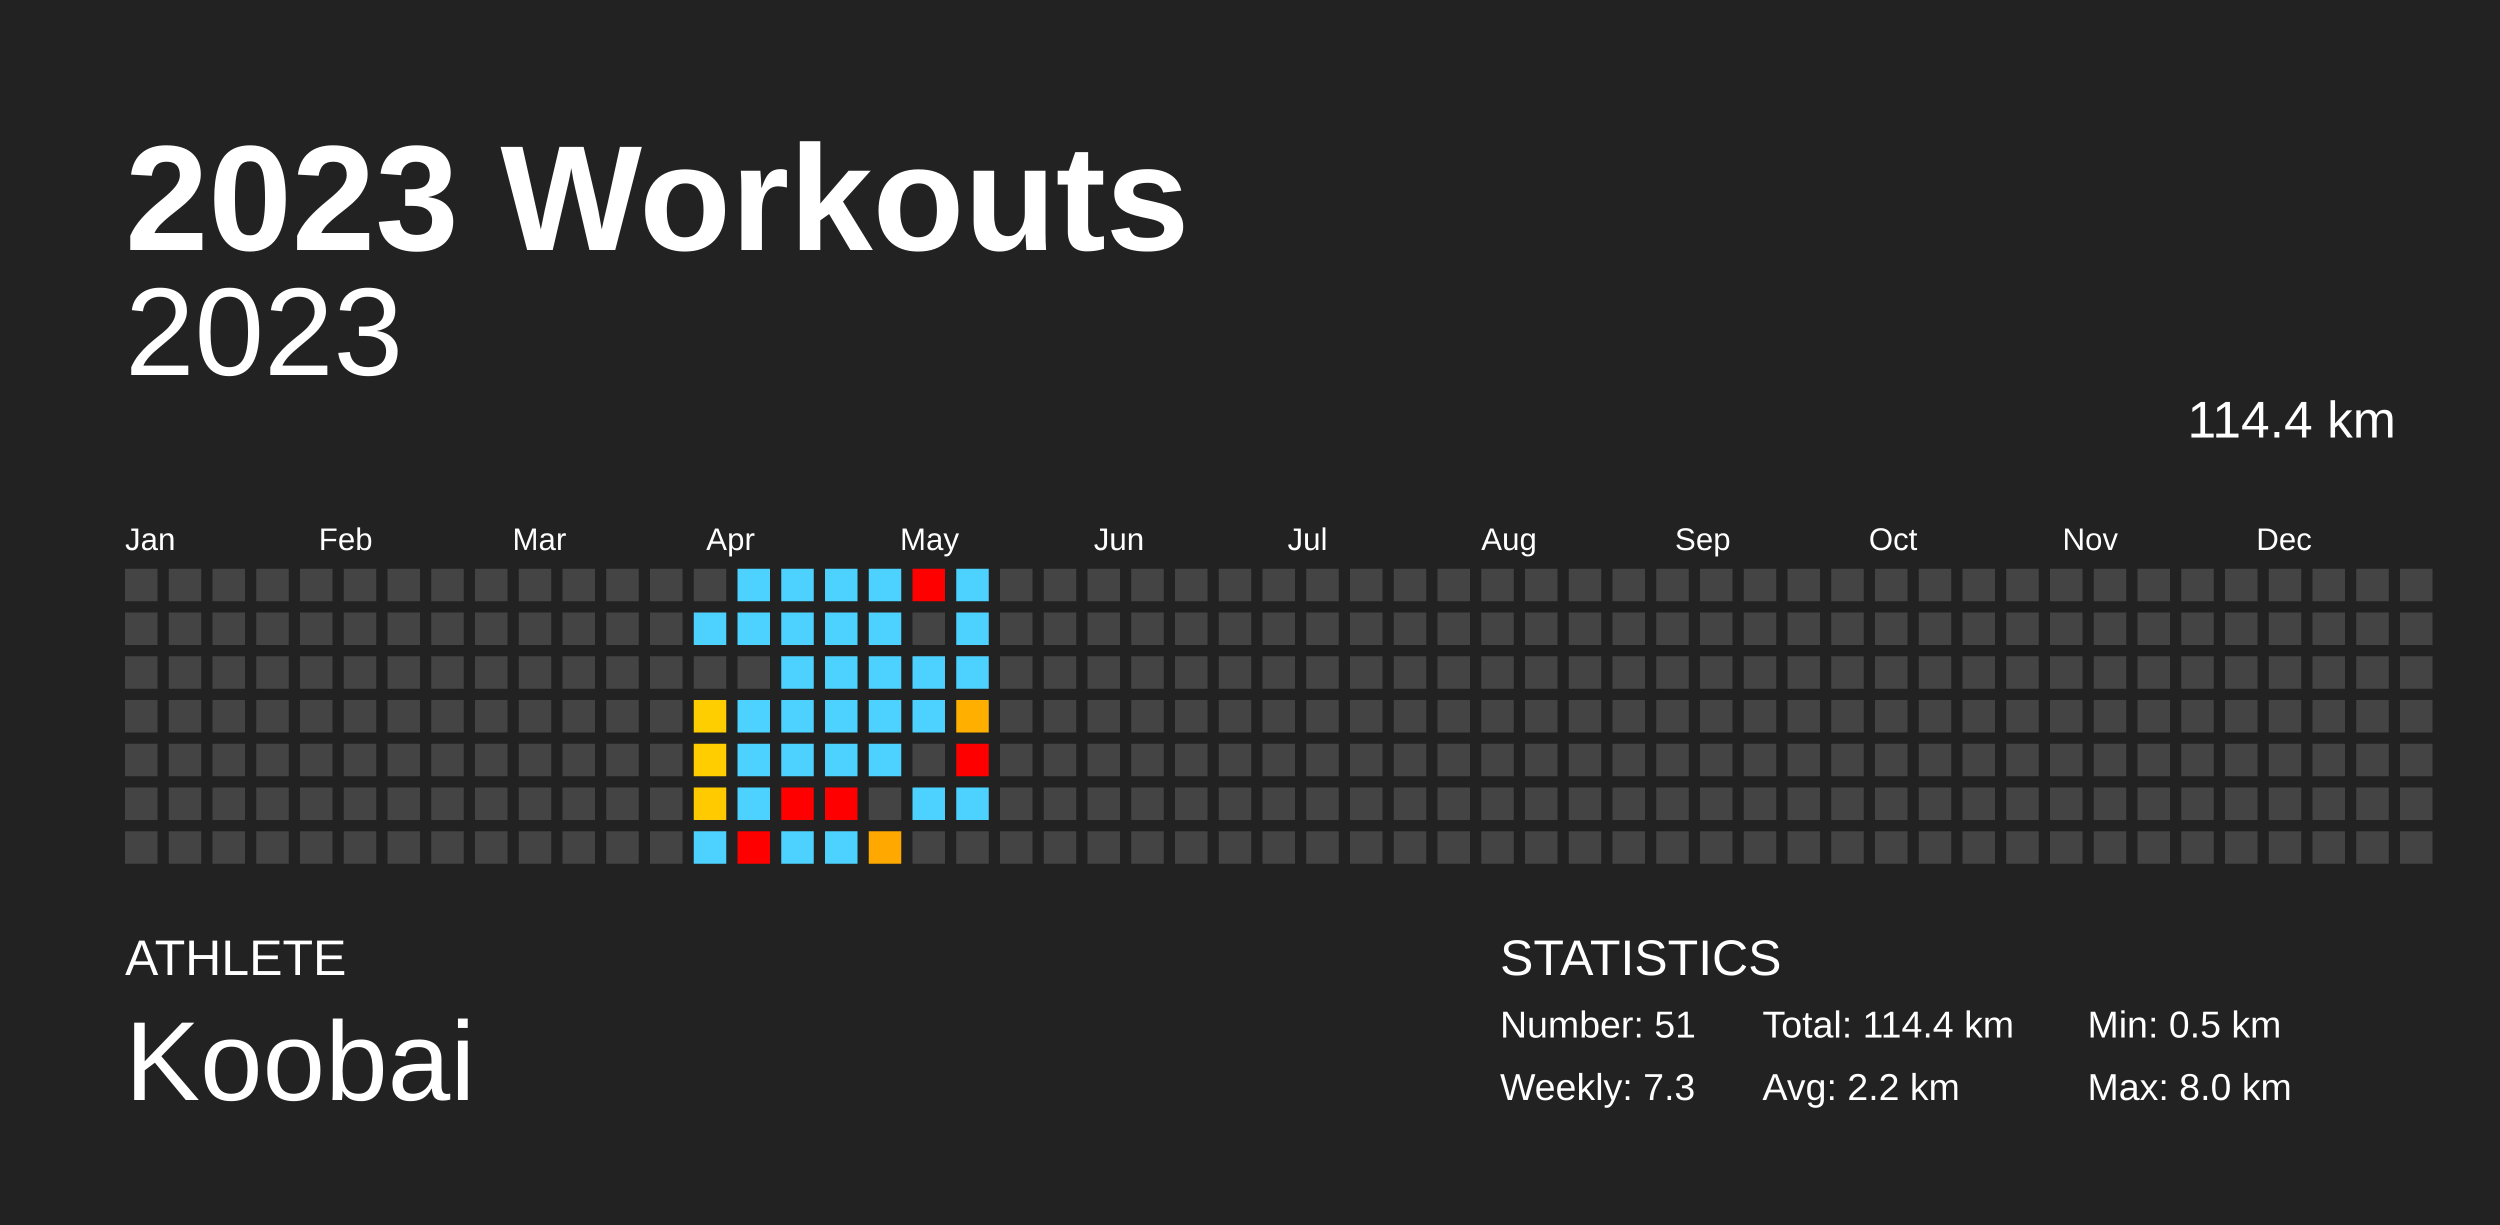
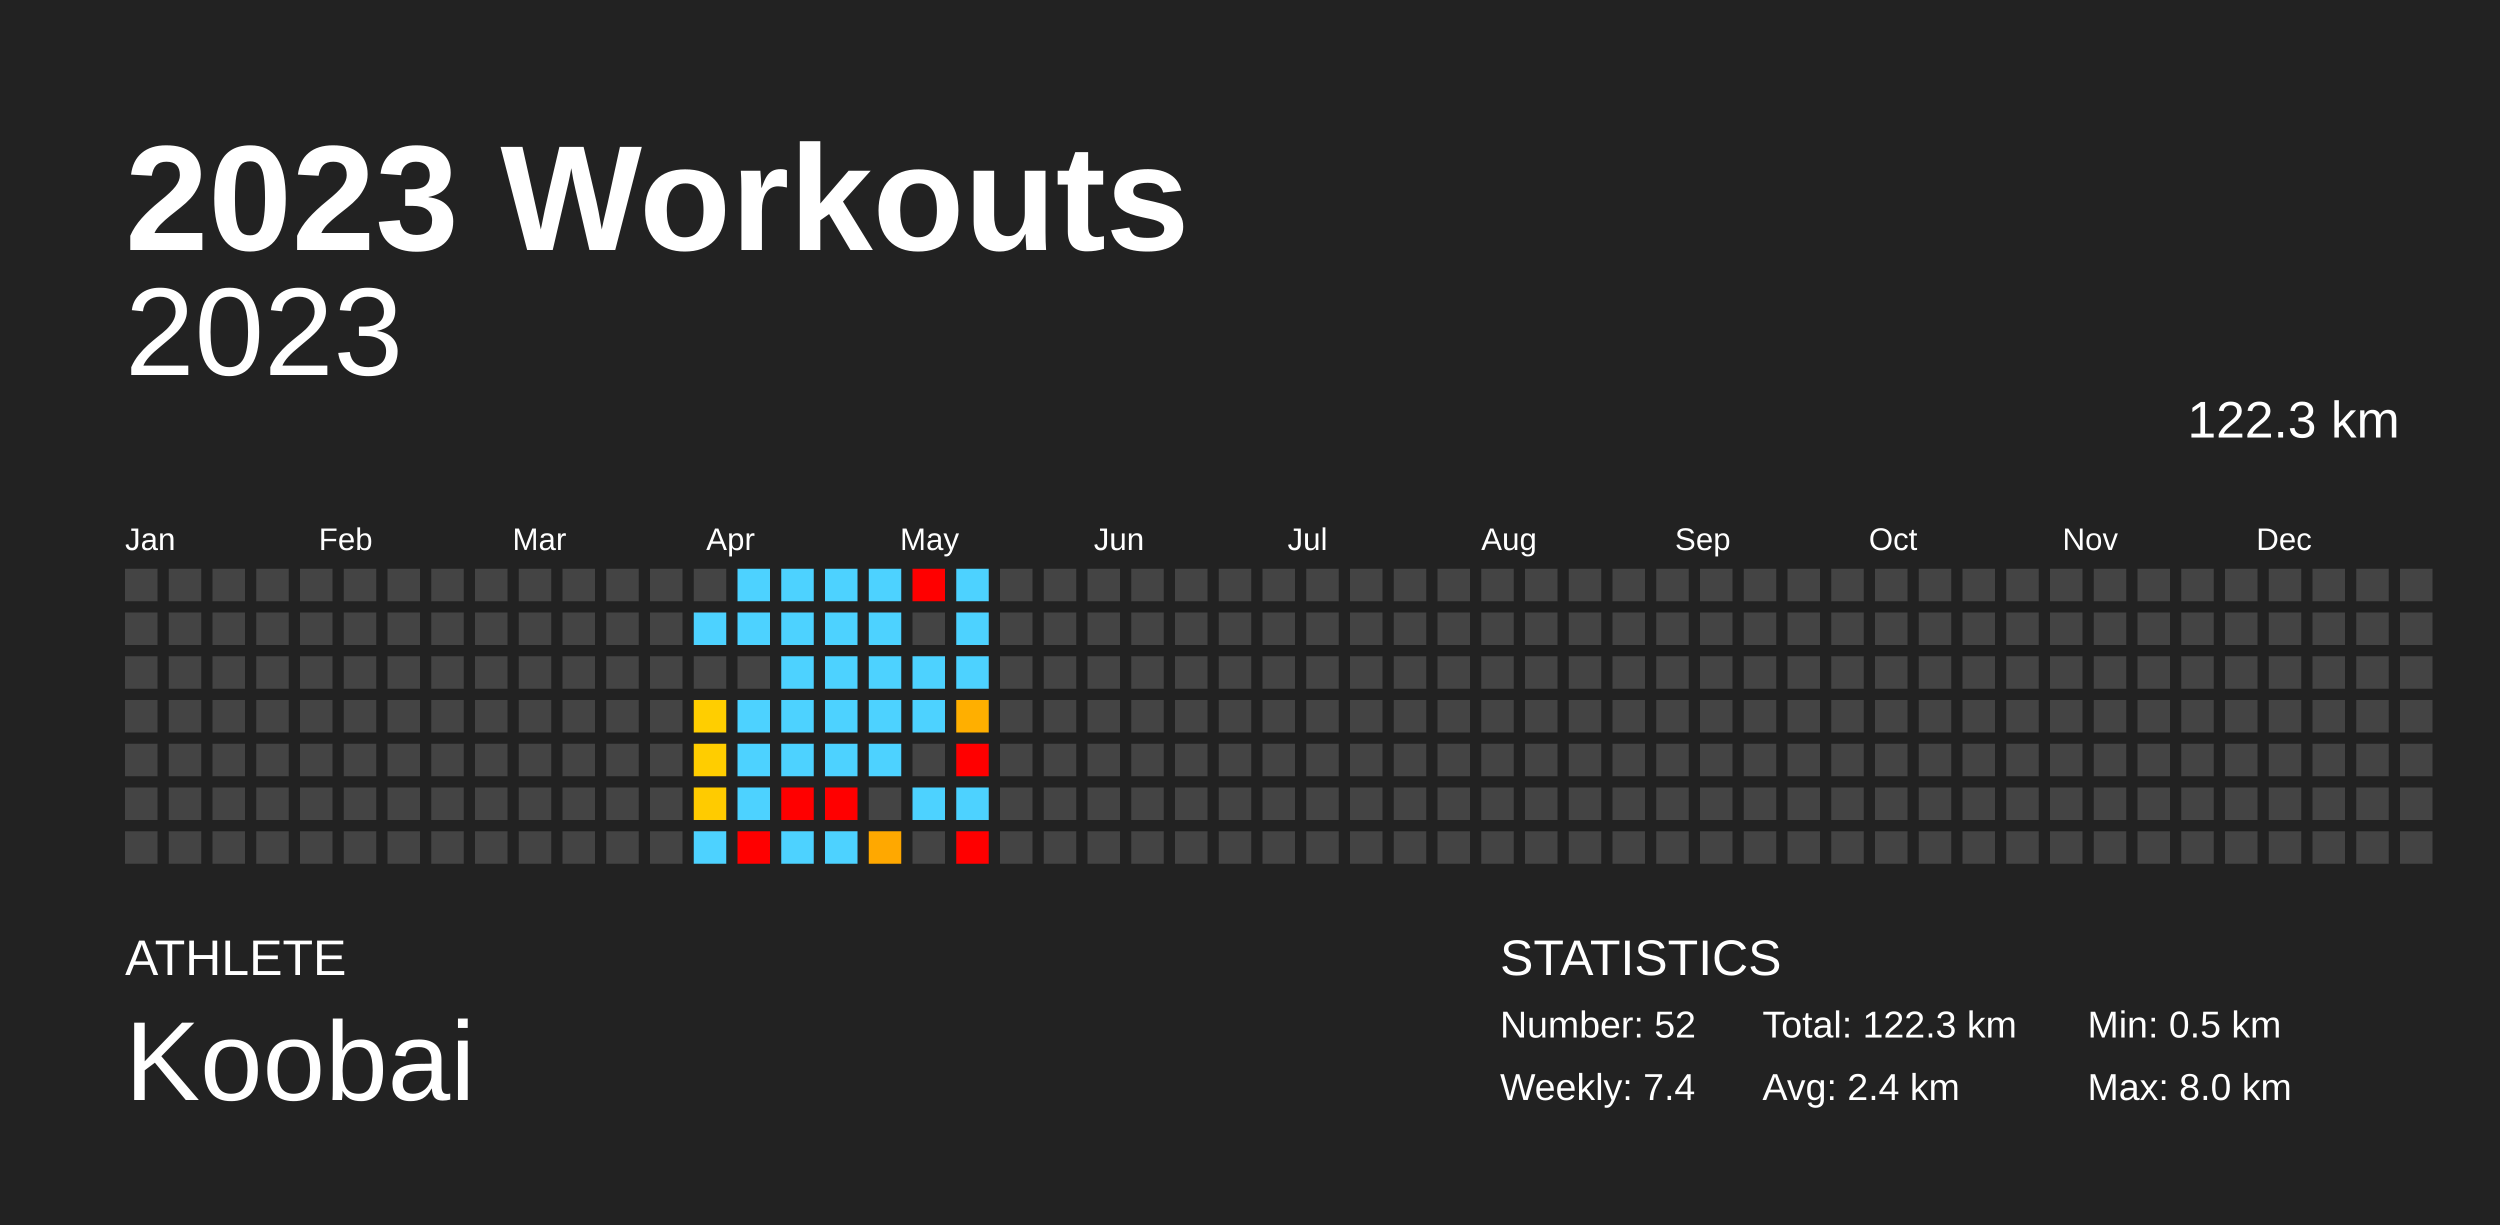
<svg xmlns="http://www.w3.org/2000/svg" baseProfile="full" height="98mm" version="1.1" viewBox="0,0,200,98" width="200mm">
  <defs />
  <rect fill="#222222" height="98" width="200" x="0" y="0" />
  <text fill="#FFFFFF" style="font-size:12px; font-family:Arial; font-weight:bold;" x="10" y="20">2023 Workouts</text>
  <text fill="#FFFFFF" style="font-size:4px; font-family:Arial" x="10" y="78">ATHLETE</text>
  <text fill="#FFFFFF" style="font-size:9px; font-family:Arial" x="10" y="88">Koobai</text>
  <text fill="#FFFFFF" style="font-size:4px; font-family:Arial" x="120" y="78">STATISTICS</text>
-   <text fill="#FFFFFF" style="font-size:3px; font-family:Arial" x="120" y="83">Number: 51</text>
-   <text fill="#FFFFFF" style="font-size:3px; font-family:Arial" x="120" y="88">Weekly: 7.3</text>
-   <text fill="#FFFFFF" style="font-size:3px; font-family:Arial" x="141" y="83">Total: 114.4 km</text>
-   <text fill="#FFFFFF" style="font-size:3px; font-family:Arial" x="141" y="88">Avg: 2.2 km</text>
+   <text fill="#FFFFFF" style="font-size:3px; font-family:Arial" x="120" y="83">Number: 52</text>
+   <text fill="#FFFFFF" style="font-size:3px; font-family:Arial" x="120" y="88">Weekly: 7.4</text>
+   <text fill="#FFFFFF" style="font-size:3px; font-family:Arial" x="141" y="83">Total: 122.3 km</text>
+   <text fill="#FFFFFF" style="font-size:3px; font-family:Arial" x="141" y="88">Avg: 2.4 km</text>
  <text fill="#FFFFFF" style="font-size:3px; font-family:Arial" x="167" y="83">Min: 0.5 km</text>
  <text fill="#FFFFFF" style="font-size:3px; font-family:Arial" x="167" y="88">Max: 8.0 km</text>
  <text alignment-baseline="hanging" fill="#FFFFFF" style="font-size:10.0px; font-family:Arial;" x="10" y="30">2023</text>
-   <text alignment-baseline="hanging" fill="#FFFFFF" style="font-size:4.125px; font-family:Arial;" x="175" y="35">114.4 km</text>
+   <text alignment-baseline="hanging" fill="#FFFFFF" style="font-size:4.125px; font-family:Arial;" x="175" y="35">122.3 km</text>
  <text fill="#FFFFFF" style="font-size:2.5px; font-family:Arial" x="10.0" y="44">Jan</text>
  <text fill="#FFFFFF" style="font-size:2.5px; font-family:Arial" x="25.5" y="44">Feb</text>
  <text fill="#FFFFFF" style="font-size:2.5px; font-family:Arial" x="41.0" y="44">Mar</text>
  <text fill="#FFFFFF" style="font-size:2.5px; font-family:Arial" x="56.5" y="44">Apr</text>
  <text fill="#FFFFFF" style="font-size:2.5px; font-family:Arial" x="72.0" y="44">May</text>
  <text fill="#FFFFFF" style="font-size:2.5px; font-family:Arial" x="87.5" y="44">Jun</text>
  <text fill="#FFFFFF" style="font-size:2.5px; font-family:Arial" x="103.0" y="44">Jul</text>
  <text fill="#FFFFFF" style="font-size:2.5px; font-family:Arial" x="118.5" y="44">Aug</text>
  <text fill="#FFFFFF" style="font-size:2.5px; font-family:Arial" x="134.0" y="44">Sep</text>
  <text fill="#FFFFFF" style="font-size:2.5px; font-family:Arial" x="149.5" y="44">Oct</text>
  <text fill="#FFFFFF" style="font-size:2.5px; font-family:Arial" x="165.0" y="44">Nov</text>
  <text fill="#FFFFFF" style="font-size:2.5px; font-family:Arial" x="180.5" y="44">Dec</text>
  <rect fill="#444444" height="2.6" width="2.6" x="10.0" y="45.5" />
  <rect fill="#444444" height="2.6" width="2.6" x="10.0" y="49.0" />
  <rect fill="#444444" height="2.6" width="2.6" x="10.0" y="52.5" />
  <rect fill="#444444" height="2.6" width="2.6" x="10.0" y="56.0" />
  <rect fill="#444444" height="2.6" width="2.6" x="10.0" y="59.5" />
  <rect fill="#444444" height="2.6" width="2.6" x="10.0" y="63.0" />
  <rect fill="#444444" height="2.6" width="2.6" x="10.0" y="66.5" />
  <rect fill="#444444" height="2.6" width="2.6" x="13.5" y="45.5" />
  <rect fill="#444444" height="2.6" width="2.6" x="13.5" y="49.0" />
  <rect fill="#444444" height="2.6" width="2.6" x="13.5" y="52.5" />
  <rect fill="#444444" height="2.6" width="2.6" x="13.5" y="56.0" />
  <rect fill="#444444" height="2.6" width="2.6" x="13.5" y="59.5" />
  <rect fill="#444444" height="2.6" width="2.6" x="13.5" y="63.0" />
  <rect fill="#444444" height="2.6" width="2.6" x="13.5" y="66.5" />
  <rect fill="#444444" height="2.6" width="2.6" x="17.0" y="45.5" />
  <rect fill="#444444" height="2.6" width="2.6" x="17.0" y="49.0" />
  <rect fill="#444444" height="2.6" width="2.6" x="17.0" y="52.5" />
  <rect fill="#444444" height="2.6" width="2.6" x="17.0" y="56.0" />
  <rect fill="#444444" height="2.6" width="2.6" x="17.0" y="59.5" />
  <rect fill="#444444" height="2.6" width="2.6" x="17.0" y="63.0" />
  <rect fill="#444444" height="2.6" width="2.6" x="17.0" y="66.5" />
  <rect fill="#444444" height="2.6" width="2.6" x="20.5" y="45.5" />
  <rect fill="#444444" height="2.6" width="2.6" x="20.5" y="49.0" />
  <rect fill="#444444" height="2.6" width="2.6" x="20.5" y="52.5" />
  <rect fill="#444444" height="2.6" width="2.6" x="20.5" y="56.0" />
  <rect fill="#444444" height="2.6" width="2.6" x="20.5" y="59.5" />
  <rect fill="#444444" height="2.6" width="2.6" x="20.5" y="63.0" />
  <rect fill="#444444" height="2.6" width="2.6" x="20.5" y="66.5" />
  <rect fill="#444444" height="2.6" width="2.6" x="24.0" y="45.5" />
  <rect fill="#444444" height="2.6" width="2.6" x="24.0" y="49.0" />
  <rect fill="#444444" height="2.6" width="2.6" x="24.0" y="52.5" />
  <rect fill="#444444" height="2.6" width="2.6" x="24.0" y="56.0" />
  <rect fill="#444444" height="2.6" width="2.6" x="24.0" y="59.5" />
  <rect fill="#444444" height="2.6" width="2.6" x="24.0" y="63.0" />
  <rect fill="#444444" height="2.6" width="2.6" x="24.0" y="66.5" />
  <rect fill="#444444" height="2.6" width="2.6" x="27.5" y="45.5" />
  <rect fill="#444444" height="2.6" width="2.6" x="27.5" y="49.0" />
  <rect fill="#444444" height="2.6" width="2.6" x="27.5" y="52.5" />
  <rect fill="#444444" height="2.6" width="2.6" x="27.5" y="56.0" />
  <rect fill="#444444" height="2.6" width="2.6" x="27.5" y="59.5" />
  <rect fill="#444444" height="2.6" width="2.6" x="27.5" y="63.0" />
  <rect fill="#444444" height="2.6" width="2.6" x="27.5" y="66.5" />
  <rect fill="#444444" height="2.6" width="2.6" x="31.0" y="45.5" />
  <rect fill="#444444" height="2.6" width="2.6" x="31.0" y="49.0" />
  <rect fill="#444444" height="2.6" width="2.6" x="31.0" y="52.5" />
  <rect fill="#444444" height="2.6" width="2.6" x="31.0" y="56.0" />
  <rect fill="#444444" height="2.6" width="2.6" x="31.0" y="59.5" />
  <rect fill="#444444" height="2.6" width="2.6" x="31.0" y="63.0" />
  <rect fill="#444444" height="2.6" width="2.6" x="31.0" y="66.5" />
  <rect fill="#444444" height="2.6" width="2.6" x="34.5" y="45.5" />
  <rect fill="#444444" height="2.6" width="2.6" x="34.5" y="49.0" />
  <rect fill="#444444" height="2.6" width="2.6" x="34.5" y="52.5" />
  <rect fill="#444444" height="2.6" width="2.6" x="34.5" y="56.0" />
  <rect fill="#444444" height="2.6" width="2.6" x="34.5" y="59.5" />
  <rect fill="#444444" height="2.6" width="2.6" x="34.5" y="63.0" />
  <rect fill="#444444" height="2.6" width="2.6" x="34.5" y="66.5" />
  <rect fill="#444444" height="2.6" width="2.6" x="38.0" y="45.5" />
  <rect fill="#444444" height="2.6" width="2.6" x="38.0" y="49.0" />
  <rect fill="#444444" height="2.6" width="2.6" x="38.0" y="52.5" />
  <rect fill="#444444" height="2.6" width="2.6" x="38.0" y="56.0" />
  <rect fill="#444444" height="2.6" width="2.6" x="38.0" y="59.5" />
  <rect fill="#444444" height="2.6" width="2.6" x="38.0" y="63.0" />
  <rect fill="#444444" height="2.6" width="2.6" x="38.0" y="66.5" />
  <rect fill="#444444" height="2.6" width="2.6" x="41.5" y="45.5" />
  <rect fill="#444444" height="2.6" width="2.6" x="41.5" y="49.0" />
  <rect fill="#444444" height="2.6" width="2.6" x="41.5" y="52.5" />
  <rect fill="#444444" height="2.6" width="2.6" x="41.5" y="56.0" />
  <rect fill="#444444" height="2.6" width="2.6" x="41.5" y="59.5" />
  <rect fill="#444444" height="2.6" width="2.6" x="41.5" y="63.0" />
  <rect fill="#444444" height="2.6" width="2.6" x="41.5" y="66.5" />
  <rect fill="#444444" height="2.6" width="2.6" x="45.0" y="45.5" />
  <rect fill="#444444" height="2.6" width="2.6" x="45.0" y="49.0" />
  <rect fill="#444444" height="2.6" width="2.6" x="45.0" y="52.5" />
  <rect fill="#444444" height="2.6" width="2.6" x="45.0" y="56.0" />
  <rect fill="#444444" height="2.6" width="2.6" x="45.0" y="59.5" />
  <rect fill="#444444" height="2.6" width="2.6" x="45.0" y="63.0" />
  <rect fill="#444444" height="2.6" width="2.6" x="45.0" y="66.5" />
  <rect fill="#444444" height="2.6" width="2.6" x="48.5" y="45.5" />
  <rect fill="#444444" height="2.6" width="2.6" x="48.5" y="49.0" />
  <rect fill="#444444" height="2.6" width="2.6" x="48.5" y="52.5" />
  <rect fill="#444444" height="2.6" width="2.6" x="48.5" y="56.0" />
  <rect fill="#444444" height="2.6" width="2.6" x="48.5" y="59.5" />
  <rect fill="#444444" height="2.6" width="2.6" x="48.5" y="63.0" />
  <rect fill="#444444" height="2.6" width="2.6" x="48.5" y="66.5" />
  <rect fill="#444444" height="2.6" width="2.6" x="52.0" y="45.5" />
  <rect fill="#444444" height="2.6" width="2.6" x="52.0" y="49.0" />
  <rect fill="#444444" height="2.6" width="2.6" x="52.0" y="52.5" />
  <rect fill="#444444" height="2.6" width="2.6" x="52.0" y="56.0" />
  <rect fill="#444444" height="2.6" width="2.6" x="52.0" y="59.5" />
  <rect fill="#444444" height="2.6" width="2.6" x="52.0" y="63.0" />
  <rect fill="#444444" height="2.6" width="2.6" x="52.0" y="66.5" />
  <rect fill="#444444" height="2.6" width="2.6" x="55.5" y="45.5" />
  <rect fill="#4dd2ff" height="2.6" width="2.6" x="55.5" y="49.0" />
  <rect fill="#444444" height="2.6" width="2.6" x="55.5" y="52.5" />
  <rect fill="#ffce00" height="2.6" width="2.6" x="55.5" y="56.0" />
  <rect fill="#ffcd00" height="2.6" width="2.6" x="55.5" y="59.5" />
  <rect fill="#ffcb00" height="2.6" width="2.6" x="55.5" y="63.0" />
  <rect fill="#4dd2ff" height="2.6" width="2.6" x="55.5" y="66.5" />
  <rect fill="#4dd2ff" height="2.6" width="2.6" x="59.0" y="45.5" />
  <rect fill="#4dd2ff" height="2.6" width="2.6" x="59.0" y="49.0" />
  <rect fill="#444444" height="2.6" width="2.6" x="59.0" y="52.5" />
  <rect fill="#4dd2ff" height="2.6" width="2.6" x="59.0" y="56.0" />
  <rect fill="#4dd2ff" height="2.6" width="2.6" x="59.0" y="59.5" />
  <rect fill="#4dd2ff" height="2.6" width="2.6" x="59.0" y="63.0" />
  <rect fill="red" height="2.6" width="2.6" x="59.0" y="66.5" />
  <rect fill="#4dd2ff" height="2.6" width="2.6" x="62.5" y="45.5" />
  <rect fill="#4dd2ff" height="2.6" width="2.6" x="62.5" y="49.0" />
  <rect fill="#4dd2ff" height="2.6" width="2.6" x="62.5" y="52.5" />
  <rect fill="#4dd2ff" height="2.6" width="2.6" x="62.5" y="56.0" />
  <rect fill="#4dd2ff" height="2.6" width="2.6" x="62.5" y="59.5" />
  <rect fill="red" height="2.6" width="2.6" x="62.5" y="63.0" />
  <rect fill="#4dd2ff" height="2.6" width="2.6" x="62.5" y="66.5" />
  <rect fill="#4dd2ff" height="2.6" width="2.6" x="66.0" y="45.5" />
  <rect fill="#4dd2ff" height="2.6" width="2.6" x="66.0" y="49.0" />
  <rect fill="#4dd2ff" height="2.6" width="2.6" x="66.0" y="52.5" />
  <rect fill="#4dd2ff" height="2.6" width="2.6" x="66.0" y="56.0" />
  <rect fill="#4dd2ff" height="2.6" width="2.6" x="66.0" y="59.5" />
  <rect fill="red" height="2.6" width="2.6" x="66.0" y="63.0" />
  <rect fill="#4dd2ff" height="2.6" width="2.6" x="66.0" y="66.5" />
  <rect fill="#4dd2ff" height="2.6" width="2.6" x="69.5" y="45.5" />
  <rect fill="#4dd2ff" height="2.6" width="2.6" x="69.5" y="49.0" />
  <rect fill="#4dd2ff" height="2.6" width="2.6" x="69.5" y="52.5" />
  <rect fill="#4dd2ff" height="2.6" width="2.6" x="69.5" y="56.0" />
  <rect fill="#4dd2ff" height="2.6" width="2.6" x="69.5" y="59.5" />
  <rect fill="#444444" height="2.6" width="2.6" x="69.5" y="63.0" />
  <rect fill="#ffa800" height="2.6" width="2.6" x="69.5" y="66.5" />
  <rect fill="red" height="2.6" width="2.6" x="73.0" y="45.5" />
  <rect fill="#444444" height="2.6" width="2.6" x="73.0" y="49.0" />
  <rect fill="#4dd2ff" height="2.6" width="2.6" x="73.0" y="52.5" />
  <rect fill="#4dd2ff" height="2.6" width="2.6" x="73.0" y="56.0" />
  <rect fill="#444444" height="2.6" width="2.6" x="73.0" y="59.5" />
  <rect fill="#4dd2ff" height="2.6" width="2.6" x="73.0" y="63.0" />
  <rect fill="#444444" height="2.6" width="2.6" x="73.0" y="66.5" />
  <rect fill="#4dd2ff" height="2.6" width="2.6" x="76.5" y="45.5" />
  <rect fill="#4dd2ff" height="2.6" width="2.6" x="76.5" y="49.0" />
  <rect fill="#4dd2ff" height="2.6" width="2.6" x="76.5" y="52.5" />
  <rect fill="#ffaf00" height="2.6" width="2.6" x="76.5" y="56.0" />
  <rect fill="red" height="2.6" width="2.6" x="76.5" y="59.5" />
  <rect fill="#4dd2ff" height="2.6" width="2.6" x="76.5" y="63.0" />
-   <rect fill="#444444" height="2.6" width="2.6" x="76.5" y="66.5" />
+   <rect fill="red" height="2.6" width="2.6" x="76.5" y="66.5" />
  <rect fill="#444444" height="2.6" width="2.6" x="80.0" y="45.5" />
  <rect fill="#444444" height="2.6" width="2.6" x="80.0" y="49.0" />
  <rect fill="#444444" height="2.6" width="2.6" x="80.0" y="52.5" />
  <rect fill="#444444" height="2.6" width="2.6" x="80.0" y="56.0" />
  <rect fill="#444444" height="2.6" width="2.6" x="80.0" y="59.5" />
  <rect fill="#444444" height="2.6" width="2.6" x="80.0" y="63.0" />
  <rect fill="#444444" height="2.6" width="2.6" x="80.0" y="66.5" />
  <rect fill="#444444" height="2.6" width="2.6" x="83.5" y="45.5" />
  <rect fill="#444444" height="2.6" width="2.6" x="83.5" y="49.0" />
  <rect fill="#444444" height="2.6" width="2.6" x="83.5" y="52.5" />
  <rect fill="#444444" height="2.6" width="2.6" x="83.5" y="56.0" />
  <rect fill="#444444" height="2.6" width="2.6" x="83.5" y="59.5" />
  <rect fill="#444444" height="2.6" width="2.6" x="83.5" y="63.0" />
  <rect fill="#444444" height="2.6" width="2.6" x="83.5" y="66.5" />
  <rect fill="#444444" height="2.6" width="2.6" x="87.0" y="45.5" />
  <rect fill="#444444" height="2.6" width="2.6" x="87.0" y="49.0" />
  <rect fill="#444444" height="2.6" width="2.6" x="87.0" y="52.5" />
  <rect fill="#444444" height="2.6" width="2.6" x="87.0" y="56.0" />
  <rect fill="#444444" height="2.6" width="2.6" x="87.0" y="59.5" />
  <rect fill="#444444" height="2.6" width="2.6" x="87.0" y="63.0" />
  <rect fill="#444444" height="2.6" width="2.6" x="87.0" y="66.5" />
  <rect fill="#444444" height="2.6" width="2.6" x="90.5" y="45.5" />
  <rect fill="#444444" height="2.6" width="2.6" x="90.5" y="49.0" />
  <rect fill="#444444" height="2.6" width="2.6" x="90.5" y="52.5" />
  <rect fill="#444444" height="2.6" width="2.6" x="90.5" y="56.0" />
  <rect fill="#444444" height="2.6" width="2.6" x="90.5" y="59.5" />
  <rect fill="#444444" height="2.6" width="2.6" x="90.5" y="63.0" />
  <rect fill="#444444" height="2.6" width="2.6" x="90.5" y="66.5" />
  <rect fill="#444444" height="2.6" width="2.6" x="94.0" y="45.5" />
  <rect fill="#444444" height="2.6" width="2.6" x="94.0" y="49.0" />
  <rect fill="#444444" height="2.6" width="2.6" x="94.0" y="52.5" />
  <rect fill="#444444" height="2.6" width="2.6" x="94.0" y="56.0" />
  <rect fill="#444444" height="2.6" width="2.6" x="94.0" y="59.5" />
  <rect fill="#444444" height="2.6" width="2.6" x="94.0" y="63.0" />
  <rect fill="#444444" height="2.6" width="2.6" x="94.0" y="66.5" />
  <rect fill="#444444" height="2.6" width="2.6" x="97.5" y="45.5" />
  <rect fill="#444444" height="2.6" width="2.6" x="97.5" y="49.0" />
  <rect fill="#444444" height="2.6" width="2.6" x="97.5" y="52.5" />
  <rect fill="#444444" height="2.6" width="2.6" x="97.5" y="56.0" />
  <rect fill="#444444" height="2.6" width="2.6" x="97.5" y="59.5" />
  <rect fill="#444444" height="2.6" width="2.6" x="97.5" y="63.0" />
  <rect fill="#444444" height="2.6" width="2.6" x="97.5" y="66.5" />
  <rect fill="#444444" height="2.6" width="2.6" x="101.0" y="45.5" />
  <rect fill="#444444" height="2.6" width="2.6" x="101.0" y="49.0" />
  <rect fill="#444444" height="2.6" width="2.6" x="101.0" y="52.5" />
  <rect fill="#444444" height="2.6" width="2.6" x="101.0" y="56.0" />
  <rect fill="#444444" height="2.6" width="2.6" x="101.0" y="59.5" />
  <rect fill="#444444" height="2.6" width="2.6" x="101.0" y="63.0" />
  <rect fill="#444444" height="2.6" width="2.6" x="101.0" y="66.5" />
  <rect fill="#444444" height="2.6" width="2.6" x="104.5" y="45.5" />
  <rect fill="#444444" height="2.6" width="2.6" x="104.5" y="49.0" />
  <rect fill="#444444" height="2.6" width="2.6" x="104.5" y="52.5" />
  <rect fill="#444444" height="2.6" width="2.6" x="104.5" y="56.0" />
  <rect fill="#444444" height="2.6" width="2.6" x="104.5" y="59.5" />
  <rect fill="#444444" height="2.6" width="2.6" x="104.5" y="63.0" />
  <rect fill="#444444" height="2.6" width="2.6" x="104.5" y="66.5" />
  <rect fill="#444444" height="2.6" width="2.6" x="108.0" y="45.5" />
  <rect fill="#444444" height="2.6" width="2.6" x="108.0" y="49.0" />
  <rect fill="#444444" height="2.6" width="2.6" x="108.0" y="52.5" />
  <rect fill="#444444" height="2.6" width="2.6" x="108.0" y="56.0" />
  <rect fill="#444444" height="2.6" width="2.6" x="108.0" y="59.5" />
  <rect fill="#444444" height="2.6" width="2.6" x="108.0" y="63.0" />
  <rect fill="#444444" height="2.6" width="2.6" x="108.0" y="66.5" />
  <rect fill="#444444" height="2.6" width="2.6" x="111.5" y="45.5" />
  <rect fill="#444444" height="2.6" width="2.6" x="111.5" y="49.0" />
  <rect fill="#444444" height="2.6" width="2.6" x="111.5" y="52.5" />
  <rect fill="#444444" height="2.6" width="2.6" x="111.5" y="56.0" />
  <rect fill="#444444" height="2.6" width="2.6" x="111.5" y="59.5" />
  <rect fill="#444444" height="2.6" width="2.6" x="111.5" y="63.0" />
  <rect fill="#444444" height="2.6" width="2.6" x="111.5" y="66.5" />
  <rect fill="#444444" height="2.6" width="2.6" x="115.0" y="45.5" />
  <rect fill="#444444" height="2.6" width="2.6" x="115.0" y="49.0" />
  <rect fill="#444444" height="2.6" width="2.6" x="115.0" y="52.5" />
  <rect fill="#444444" height="2.6" width="2.6" x="115.0" y="56.0" />
  <rect fill="#444444" height="2.6" width="2.6" x="115.0" y="59.5" />
  <rect fill="#444444" height="2.6" width="2.6" x="115.0" y="63.0" />
  <rect fill="#444444" height="2.6" width="2.6" x="115.0" y="66.5" />
  <rect fill="#444444" height="2.6" width="2.6" x="118.5" y="45.5" />
  <rect fill="#444444" height="2.6" width="2.6" x="118.5" y="49.0" />
  <rect fill="#444444" height="2.6" width="2.6" x="118.5" y="52.5" />
  <rect fill="#444444" height="2.6" width="2.6" x="118.5" y="56.0" />
  <rect fill="#444444" height="2.6" width="2.6" x="118.5" y="59.5" />
  <rect fill="#444444" height="2.6" width="2.6" x="118.5" y="63.0" />
  <rect fill="#444444" height="2.6" width="2.6" x="118.5" y="66.5" />
  <rect fill="#444444" height="2.6" width="2.6" x="122.0" y="45.5" />
  <rect fill="#444444" height="2.6" width="2.6" x="122.0" y="49.0" />
  <rect fill="#444444" height="2.6" width="2.6" x="122.0" y="52.5" />
  <rect fill="#444444" height="2.6" width="2.6" x="122.0" y="56.0" />
  <rect fill="#444444" height="2.6" width="2.6" x="122.0" y="59.5" />
  <rect fill="#444444" height="2.6" width="2.6" x="122.0" y="63.0" />
  <rect fill="#444444" height="2.6" width="2.6" x="122.0" y="66.5" />
  <rect fill="#444444" height="2.6" width="2.6" x="125.5" y="45.5" />
  <rect fill="#444444" height="2.6" width="2.6" x="125.5" y="49.0" />
  <rect fill="#444444" height="2.6" width="2.6" x="125.5" y="52.5" />
  <rect fill="#444444" height="2.6" width="2.6" x="125.5" y="56.0" />
  <rect fill="#444444" height="2.6" width="2.6" x="125.5" y="59.5" />
  <rect fill="#444444" height="2.6" width="2.6" x="125.5" y="63.0" />
  <rect fill="#444444" height="2.6" width="2.6" x="125.5" y="66.5" />
  <rect fill="#444444" height="2.6" width="2.6" x="129.0" y="45.5" />
  <rect fill="#444444" height="2.6" width="2.6" x="129.0" y="49.0" />
  <rect fill="#444444" height="2.6" width="2.6" x="129.0" y="52.5" />
  <rect fill="#444444" height="2.6" width="2.6" x="129.0" y="56.0" />
  <rect fill="#444444" height="2.6" width="2.6" x="129.0" y="59.5" />
  <rect fill="#444444" height="2.6" width="2.6" x="129.0" y="63.0" />
  <rect fill="#444444" height="2.6" width="2.6" x="129.0" y="66.5" />
  <rect fill="#444444" height="2.6" width="2.6" x="132.5" y="45.5" />
  <rect fill="#444444" height="2.6" width="2.6" x="132.5" y="49.0" />
  <rect fill="#444444" height="2.6" width="2.6" x="132.5" y="52.5" />
  <rect fill="#444444" height="2.6" width="2.6" x="132.5" y="56.0" />
  <rect fill="#444444" height="2.6" width="2.6" x="132.5" y="59.5" />
  <rect fill="#444444" height="2.6" width="2.6" x="132.5" y="63.0" />
  <rect fill="#444444" height="2.6" width="2.6" x="132.5" y="66.5" />
  <rect fill="#444444" height="2.6" width="2.6" x="136.0" y="45.5" />
  <rect fill="#444444" height="2.6" width="2.6" x="136.0" y="49.0" />
  <rect fill="#444444" height="2.6" width="2.6" x="136.0" y="52.5" />
  <rect fill="#444444" height="2.6" width="2.6" x="136.0" y="56.0" />
  <rect fill="#444444" height="2.6" width="2.6" x="136.0" y="59.5" />
  <rect fill="#444444" height="2.6" width="2.6" x="136.0" y="63.0" />
  <rect fill="#444444" height="2.6" width="2.6" x="136.0" y="66.5" />
  <rect fill="#444444" height="2.6" width="2.6" x="139.5" y="45.5" />
  <rect fill="#444444" height="2.6" width="2.6" x="139.5" y="49.0" />
  <rect fill="#444444" height="2.6" width="2.6" x="139.5" y="52.5" />
  <rect fill="#444444" height="2.6" width="2.6" x="139.5" y="56.0" />
  <rect fill="#444444" height="2.6" width="2.6" x="139.5" y="59.5" />
  <rect fill="#444444" height="2.6" width="2.6" x="139.5" y="63.0" />
  <rect fill="#444444" height="2.6" width="2.6" x="139.5" y="66.5" />
  <rect fill="#444444" height="2.6" width="2.6" x="143.0" y="45.5" />
  <rect fill="#444444" height="2.6" width="2.6" x="143.0" y="49.0" />
  <rect fill="#444444" height="2.6" width="2.6" x="143.0" y="52.5" />
  <rect fill="#444444" height="2.6" width="2.6" x="143.0" y="56.0" />
  <rect fill="#444444" height="2.6" width="2.6" x="143.0" y="59.5" />
  <rect fill="#444444" height="2.6" width="2.6" x="143.0" y="63.0" />
  <rect fill="#444444" height="2.6" width="2.6" x="143.0" y="66.5" />
  <rect fill="#444444" height="2.6" width="2.6" x="146.5" y="45.5" />
  <rect fill="#444444" height="2.6" width="2.6" x="146.5" y="49.0" />
  <rect fill="#444444" height="2.6" width="2.6" x="146.5" y="52.5" />
  <rect fill="#444444" height="2.6" width="2.6" x="146.5" y="56.0" />
  <rect fill="#444444" height="2.6" width="2.6" x="146.5" y="59.5" />
  <rect fill="#444444" height="2.6" width="2.6" x="146.5" y="63.0" />
  <rect fill="#444444" height="2.6" width="2.6" x="146.5" y="66.5" />
  <rect fill="#444444" height="2.6" width="2.6" x="150.0" y="45.5" />
  <rect fill="#444444" height="2.6" width="2.6" x="150.0" y="49.0" />
  <rect fill="#444444" height="2.6" width="2.6" x="150.0" y="52.5" />
  <rect fill="#444444" height="2.6" width="2.6" x="150.0" y="56.0" />
  <rect fill="#444444" height="2.6" width="2.6" x="150.0" y="59.5" />
  <rect fill="#444444" height="2.6" width="2.6" x="150.0" y="63.0" />
  <rect fill="#444444" height="2.6" width="2.6" x="150.0" y="66.5" />
  <rect fill="#444444" height="2.6" width="2.6" x="153.5" y="45.5" />
  <rect fill="#444444" height="2.6" width="2.6" x="153.5" y="49.0" />
  <rect fill="#444444" height="2.6" width="2.6" x="153.5" y="52.5" />
  <rect fill="#444444" height="2.6" width="2.6" x="153.5" y="56.0" />
  <rect fill="#444444" height="2.6" width="2.6" x="153.5" y="59.5" />
  <rect fill="#444444" height="2.6" width="2.6" x="153.5" y="63.0" />
  <rect fill="#444444" height="2.6" width="2.6" x="153.5" y="66.5" />
  <rect fill="#444444" height="2.6" width="2.6" x="157.0" y="45.5" />
  <rect fill="#444444" height="2.6" width="2.6" x="157.0" y="49.0" />
  <rect fill="#444444" height="2.6" width="2.6" x="157.0" y="52.5" />
  <rect fill="#444444" height="2.6" width="2.6" x="157.0" y="56.0" />
  <rect fill="#444444" height="2.6" width="2.6" x="157.0" y="59.5" />
  <rect fill="#444444" height="2.6" width="2.6" x="157.0" y="63.0" />
  <rect fill="#444444" height="2.6" width="2.6" x="157.0" y="66.5" />
  <rect fill="#444444" height="2.6" width="2.6" x="160.5" y="45.5" />
  <rect fill="#444444" height="2.6" width="2.6" x="160.5" y="49.0" />
  <rect fill="#444444" height="2.6" width="2.6" x="160.5" y="52.5" />
  <rect fill="#444444" height="2.6" width="2.6" x="160.5" y="56.0" />
  <rect fill="#444444" height="2.6" width="2.6" x="160.5" y="59.5" />
  <rect fill="#444444" height="2.6" width="2.6" x="160.5" y="63.0" />
  <rect fill="#444444" height="2.6" width="2.6" x="160.5" y="66.5" />
  <rect fill="#444444" height="2.6" width="2.6" x="164.0" y="45.5" />
  <rect fill="#444444" height="2.6" width="2.6" x="164.0" y="49.0" />
  <rect fill="#444444" height="2.6" width="2.6" x="164.0" y="52.5" />
  <rect fill="#444444" height="2.6" width="2.6" x="164.0" y="56.0" />
  <rect fill="#444444" height="2.6" width="2.6" x="164.0" y="59.5" />
  <rect fill="#444444" height="2.6" width="2.6" x="164.0" y="63.0" />
  <rect fill="#444444" height="2.6" width="2.6" x="164.0" y="66.5" />
  <rect fill="#444444" height="2.6" width="2.6" x="167.5" y="45.5" />
  <rect fill="#444444" height="2.6" width="2.6" x="167.5" y="49.0" />
  <rect fill="#444444" height="2.6" width="2.6" x="167.5" y="52.5" />
  <rect fill="#444444" height="2.6" width="2.6" x="167.5" y="56.0" />
  <rect fill="#444444" height="2.6" width="2.6" x="167.5" y="59.5" />
  <rect fill="#444444" height="2.6" width="2.6" x="167.5" y="63.0" />
  <rect fill="#444444" height="2.6" width="2.6" x="167.5" y="66.5" />
  <rect fill="#444444" height="2.6" width="2.6" x="171.0" y="45.5" />
  <rect fill="#444444" height="2.6" width="2.6" x="171.0" y="49.0" />
  <rect fill="#444444" height="2.6" width="2.6" x="171.0" y="52.5" />
  <rect fill="#444444" height="2.6" width="2.6" x="171.0" y="56.0" />
  <rect fill="#444444" height="2.6" width="2.6" x="171.0" y="59.5" />
  <rect fill="#444444" height="2.6" width="2.6" x="171.0" y="63.0" />
  <rect fill="#444444" height="2.6" width="2.6" x="171.0" y="66.5" />
  <rect fill="#444444" height="2.6" width="2.6" x="174.5" y="45.5" />
  <rect fill="#444444" height="2.6" width="2.6" x="174.5" y="49.0" />
  <rect fill="#444444" height="2.6" width="2.6" x="174.5" y="52.5" />
  <rect fill="#444444" height="2.6" width="2.6" x="174.5" y="56.0" />
  <rect fill="#444444" height="2.6" width="2.6" x="174.5" y="59.5" />
  <rect fill="#444444" height="2.6" width="2.6" x="174.5" y="63.0" />
  <rect fill="#444444" height="2.6" width="2.6" x="174.5" y="66.5" />
  <rect fill="#444444" height="2.6" width="2.6" x="178.0" y="45.5" />
  <rect fill="#444444" height="2.6" width="2.6" x="178.0" y="49.0" />
  <rect fill="#444444" height="2.6" width="2.6" x="178.0" y="52.5" />
  <rect fill="#444444" height="2.6" width="2.6" x="178.0" y="56.0" />
  <rect fill="#444444" height="2.6" width="2.6" x="178.0" y="59.5" />
  <rect fill="#444444" height="2.6" width="2.6" x="178.0" y="63.0" />
  <rect fill="#444444" height="2.6" width="2.6" x="178.0" y="66.5" />
  <rect fill="#444444" height="2.6" width="2.6" x="181.5" y="45.5" />
  <rect fill="#444444" height="2.6" width="2.6" x="181.5" y="49.0" />
  <rect fill="#444444" height="2.6" width="2.6" x="181.5" y="52.5" />
  <rect fill="#444444" height="2.6" width="2.6" x="181.5" y="56.0" />
  <rect fill="#444444" height="2.6" width="2.6" x="181.5" y="59.5" />
  <rect fill="#444444" height="2.6" width="2.6" x="181.5" y="63.0" />
  <rect fill="#444444" height="2.6" width="2.6" x="181.5" y="66.5" />
  <rect fill="#444444" height="2.6" width="2.6" x="185.0" y="45.5" />
  <rect fill="#444444" height="2.6" width="2.6" x="185.0" y="49.0" />
  <rect fill="#444444" height="2.6" width="2.6" x="185.0" y="52.5" />
  <rect fill="#444444" height="2.6" width="2.6" x="185.0" y="56.0" />
  <rect fill="#444444" height="2.6" width="2.6" x="185.0" y="59.5" />
  <rect fill="#444444" height="2.6" width="2.6" x="185.0" y="63.0" />
  <rect fill="#444444" height="2.6" width="2.6" x="185.0" y="66.5" />
  <rect fill="#444444" height="2.6" width="2.6" x="188.5" y="45.5" />
  <rect fill="#444444" height="2.6" width="2.6" x="188.5" y="49.0" />
  <rect fill="#444444" height="2.6" width="2.6" x="188.5" y="52.5" />
  <rect fill="#444444" height="2.6" width="2.6" x="188.5" y="56.0" />
  <rect fill="#444444" height="2.6" width="2.6" x="188.5" y="59.5" />
  <rect fill="#444444" height="2.6" width="2.6" x="188.5" y="63.0" />
  <rect fill="#444444" height="2.6" width="2.6" x="188.5" y="66.5" />
  <rect fill="#444444" height="2.6" width="2.6" x="192.0" y="45.5" />
  <rect fill="#444444" height="2.6" width="2.6" x="192.0" y="49.0" />
  <rect fill="#444444" height="2.6" width="2.6" x="192.0" y="52.5" />
  <rect fill="#444444" height="2.6" width="2.6" x="192.0" y="56.0" />
  <rect fill="#444444" height="2.6" width="2.6" x="192.0" y="59.5" />
  <rect fill="#444444" height="2.6" width="2.6" x="192.0" y="63.0" />
  <rect fill="#444444" height="2.6" width="2.6" x="192.0" y="66.5" />
</svg>
